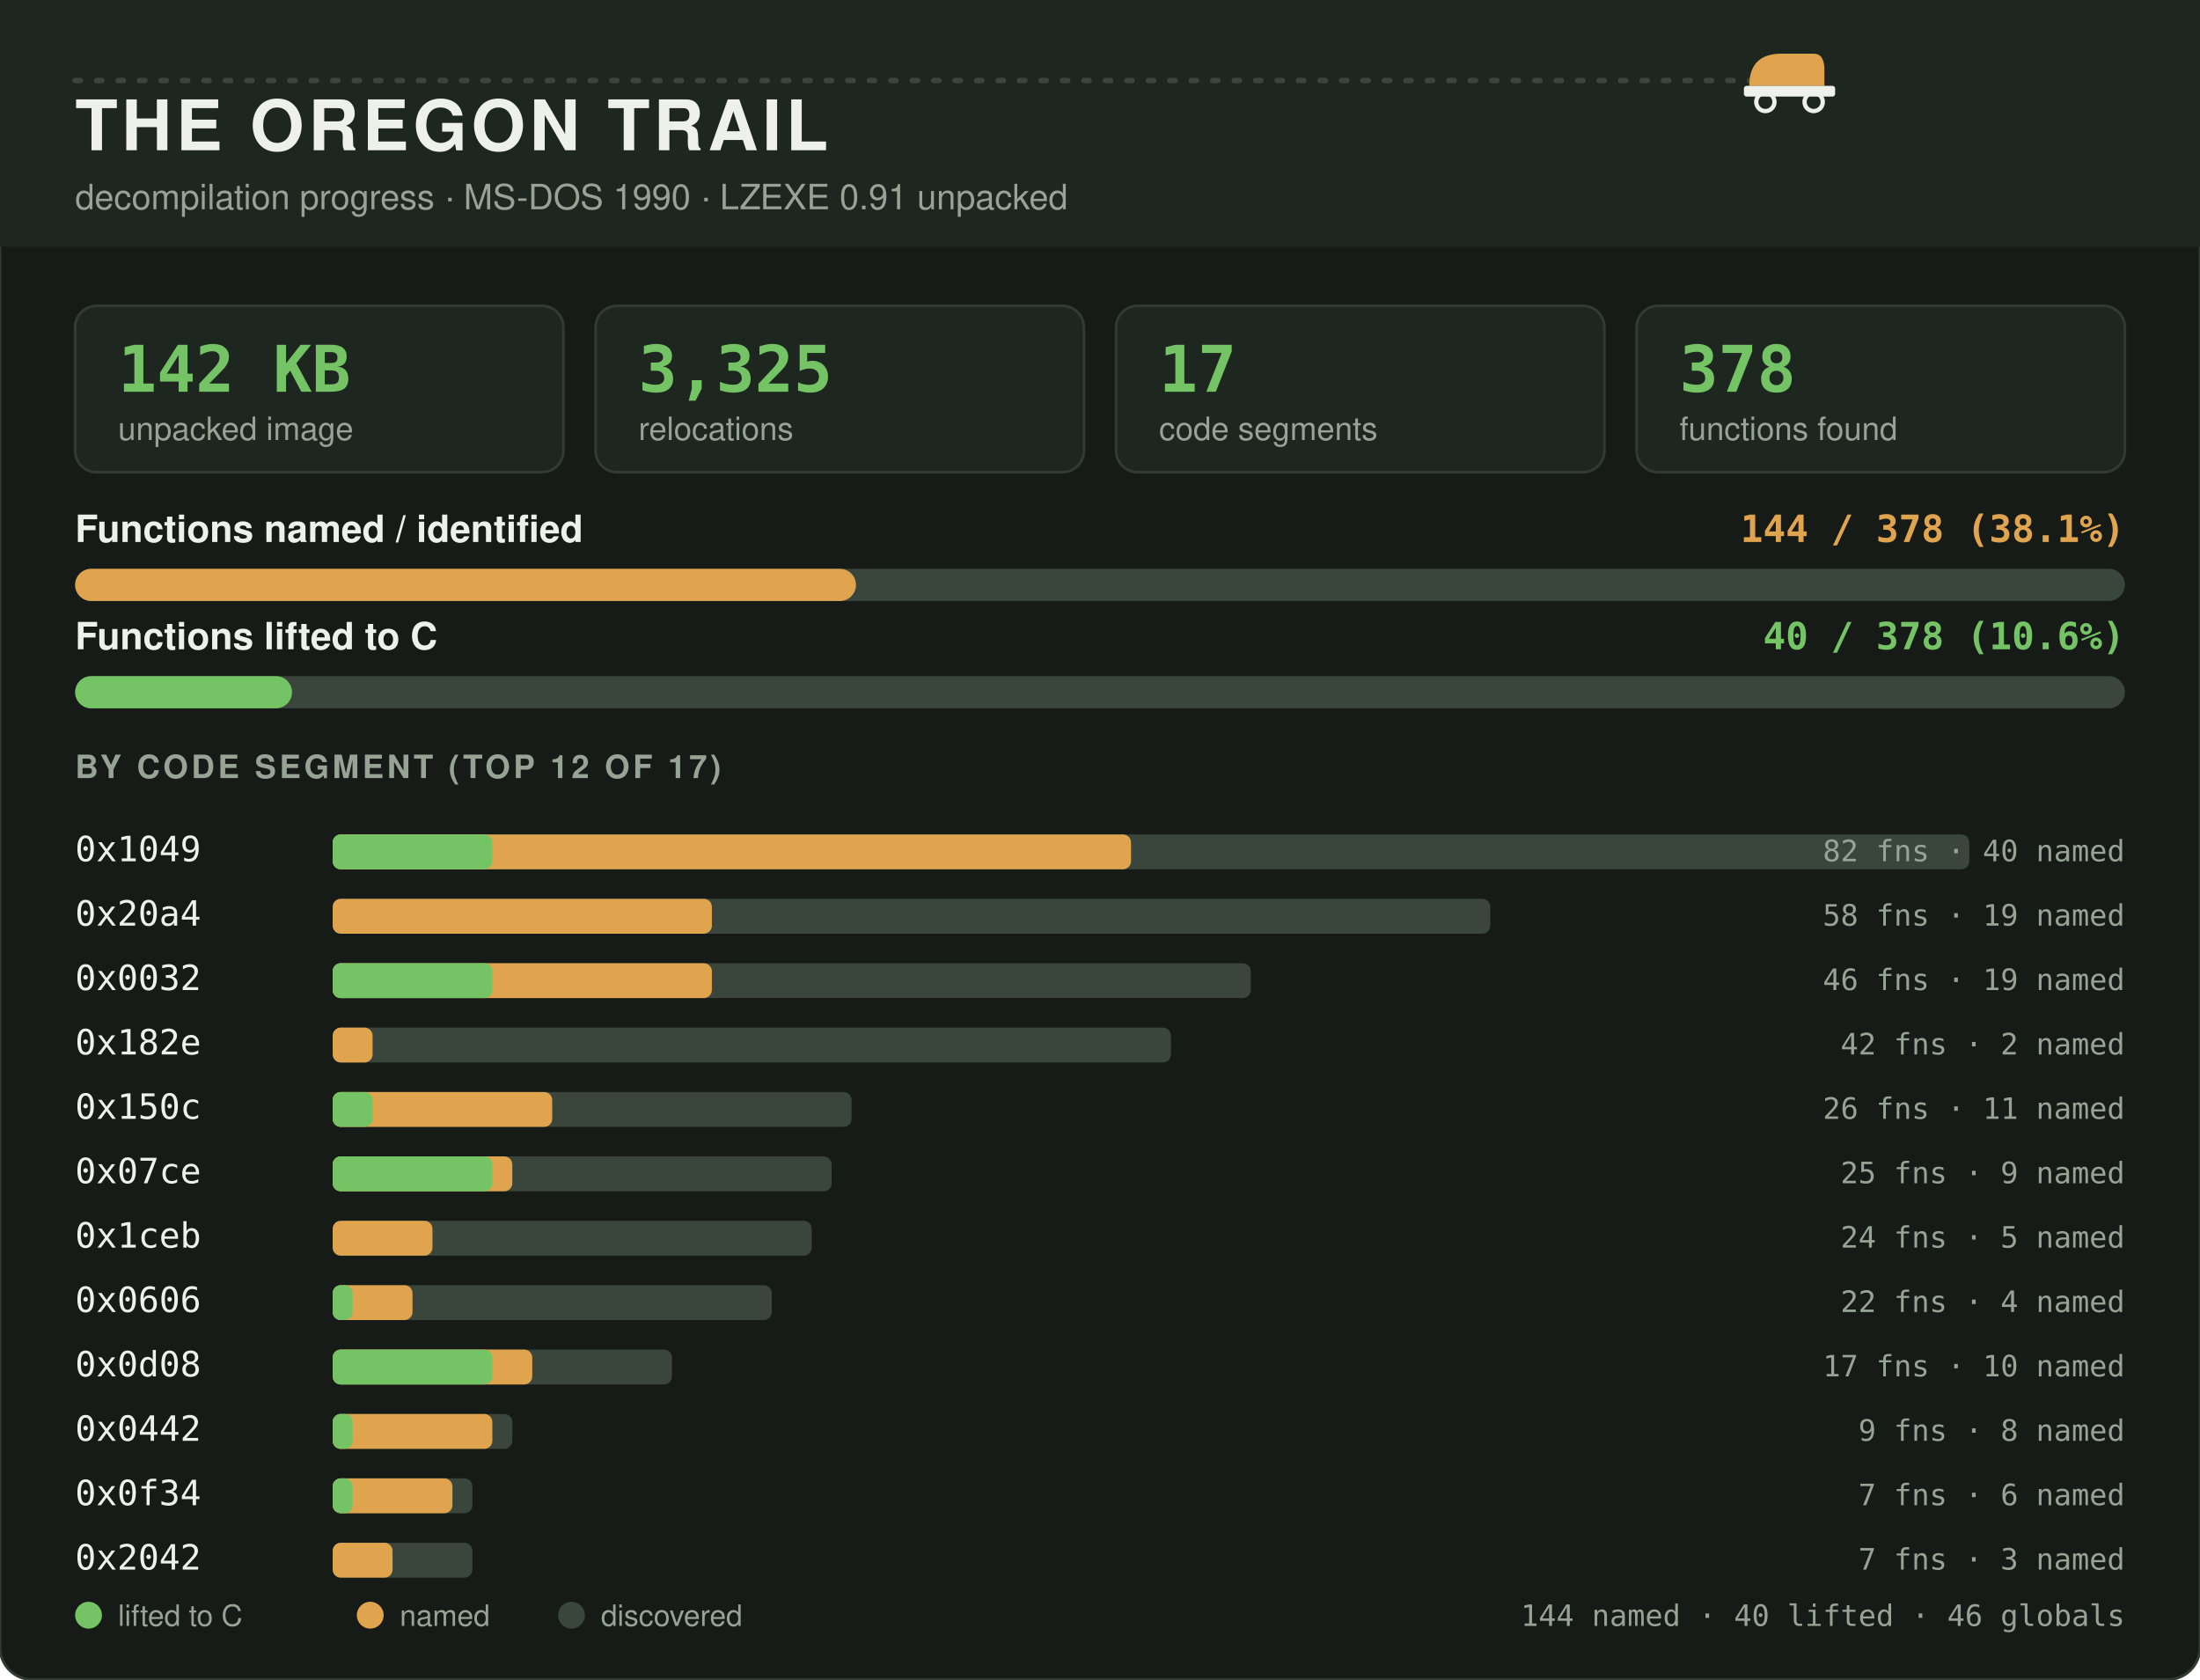
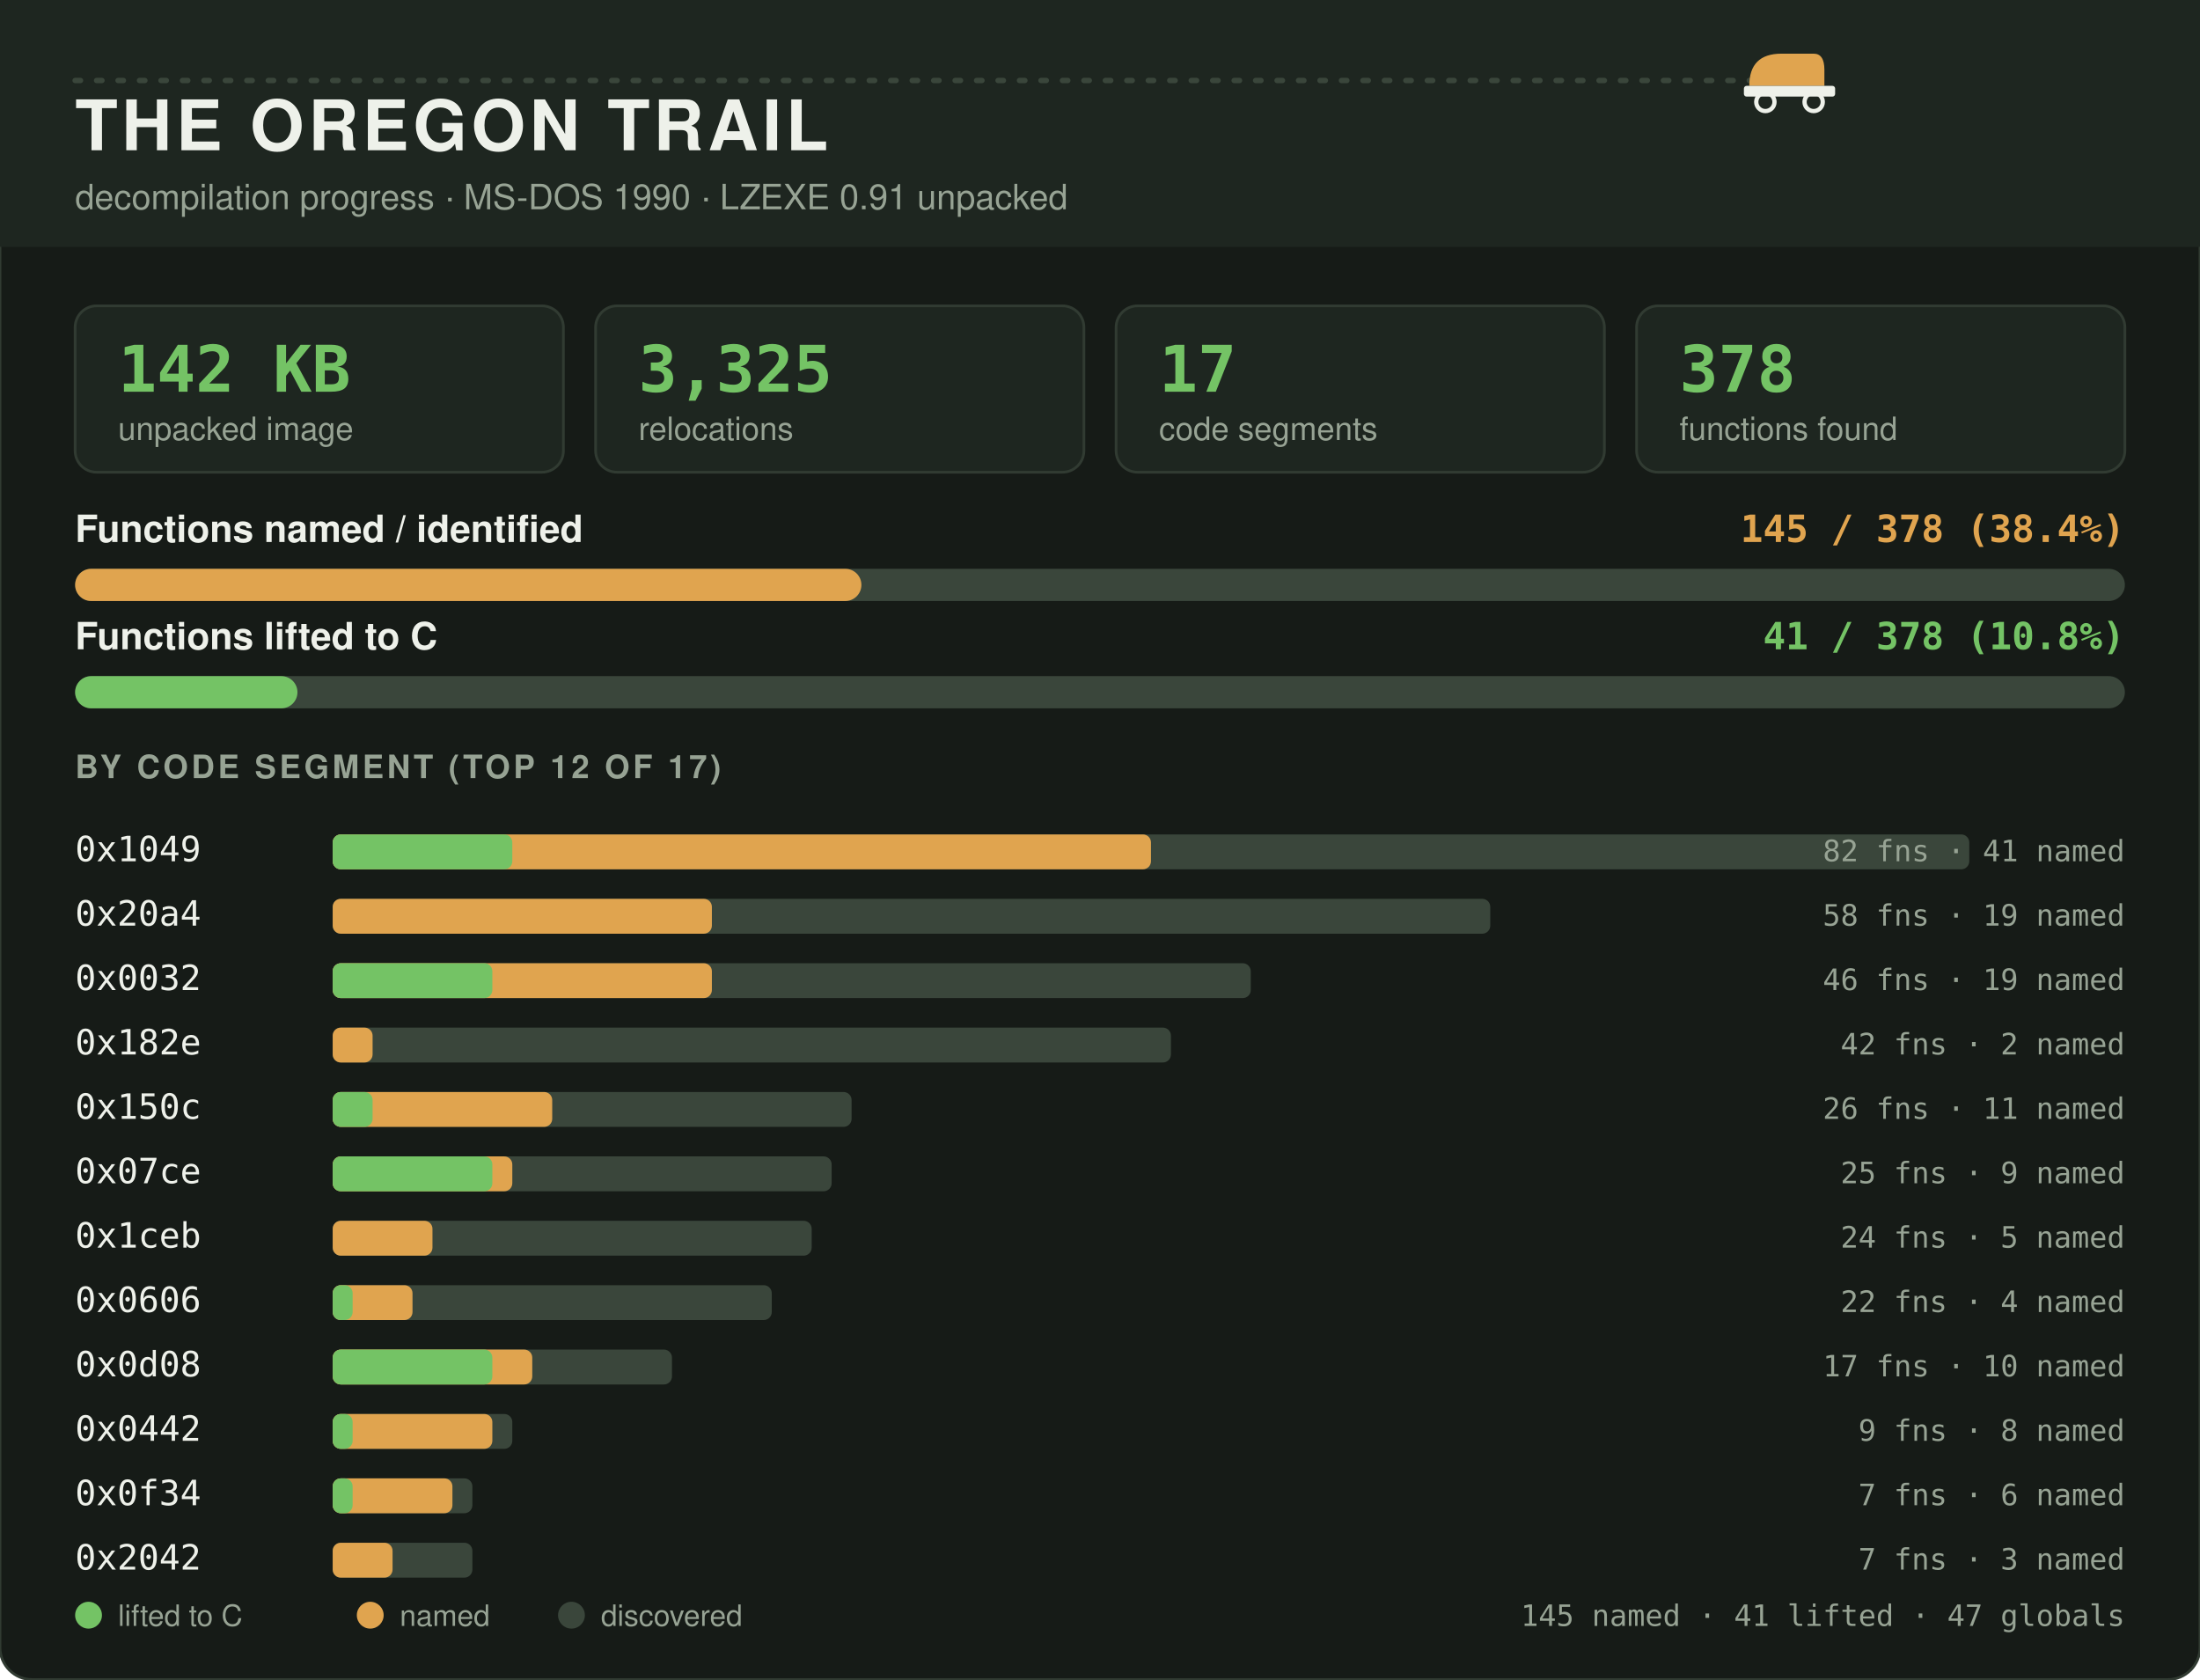
<svg xmlns="http://www.w3.org/2000/svg" width="820" height="626" viewBox="0 0 820 626" font-family="sans-serif">
  <rect x="0" y="0" width="820" height="626" rx="12" fill="#161b17" stroke="#313b32" stroke-width="1" />
  <rect x="0" y="0" width="820" height="92" rx="0" fill="#1e2620" />
  <line x1="28" y1="30" x2="670" y2="30" stroke="#3a463b" stroke-width="2" stroke-dasharray="2 6" stroke-linecap="round" />
  <g transform="translate(650,18)">
    <path d="M2 14 Q2 2 14 2 L26 2 Q30 2 30 8 L30 14 Z" fill="#e0a44f" />
    <rect x="0" y="14" width="34" height="4" rx="1" fill="#eef1ea" />
    <circle cx="8" cy="20" r="3.4" fill="none" stroke="#eef1ea" stroke-width="1.6" />
    <circle cx="26" cy="20" r="3.4" fill="none" stroke="#eef1ea" stroke-width="1.6" />
  </g>
  <text x="28" y="56" font-family="Segoe UI,Helvetica,Arial,sans-serif" font-size="26" fill="#eef1ea" text-anchor="start" font-weight="700" letter-spacing="1.5">THE OREGON TRAIL</text>
  <text x="28" y="78" font-family="Segoe UI,Helvetica,Arial,sans-serif" font-size="13" fill="#97a394" text-anchor="start" font-weight="400">decompilation progress · MS-DOS 1990 · LZEXE 0.91 unpacked</text>
  <rect x="28.0" y="114" width="182.0" height="62" rx="8" fill="#1e2620" stroke="#313b32" stroke-width="1" />
  <text x="44.0" y="146" font-family="ui-monospace,Consolas,monospace" font-size="24" fill="#74c365" text-anchor="start" font-weight="700">142 KB</text>
  <text x="44.0" y="164" font-family="Segoe UI,Helvetica,Arial,sans-serif" font-size="12" fill="#97a394" text-anchor="start" font-weight="400">unpacked image</text>
  <rect x="222.0" y="114" width="182.0" height="62" rx="8" fill="#1e2620" stroke="#313b32" stroke-width="1" />
  <text x="238.0" y="146" font-family="ui-monospace,Consolas,monospace" font-size="24" fill="#74c365" text-anchor="start" font-weight="700">3,325</text>
  <text x="238.0" y="164" font-family="Segoe UI,Helvetica,Arial,sans-serif" font-size="12" fill="#97a394" text-anchor="start" font-weight="400">relocations</text>
  <rect x="416.0" y="114" width="182.0" height="62" rx="8" fill="#1e2620" stroke="#313b32" stroke-width="1" />
  <text x="432.0" y="146" font-family="ui-monospace,Consolas,monospace" font-size="24" fill="#74c365" text-anchor="start" font-weight="700">17</text>
  <text x="432.0" y="164" font-family="Segoe UI,Helvetica,Arial,sans-serif" font-size="12" fill="#97a394" text-anchor="start" font-weight="400">code segments</text>
  <rect x="610.0" y="114" width="182.0" height="62" rx="8" fill="#1e2620" stroke="#313b32" stroke-width="1" />
  <text x="626.0" y="146" font-family="ui-monospace,Consolas,monospace" font-size="24" fill="#74c365" text-anchor="start" font-weight="700">378</text>
  <text x="626.0" y="164" font-family="Segoe UI,Helvetica,Arial,sans-serif" font-size="12" fill="#97a394" text-anchor="start" font-weight="400">functions found</text>
  <text x="28" y="202" font-family="Segoe UI,Helvetica,Arial,sans-serif" font-size="14" fill="#eef1ea" text-anchor="start" font-weight="600">Functions named / identified</text>
-   <text x="792" y="202" font-family="ui-monospace,Consolas,monospace" font-size="14" fill="#e0a44f" text-anchor="end" font-weight="700">144 / 378  (38.1%)</text>
+   <text x="792" y="202" font-family="ui-monospace,Consolas,monospace" font-size="14" fill="#e0a44f" text-anchor="end" font-weight="700">145 / 378  (38.4%)</text>
  <rect x="28" y="212" width="764" height="12" rx="6" fill="#3a463b" />
-   <rect x="28" y="212" width="291.048" height="12" rx="6" fill="#e0a44f" />
+   <rect x="28" y="212" width="293.069" height="12" rx="6" fill="#e0a44f" />
  <text x="28" y="242" font-family="Segoe UI,Helvetica,Arial,sans-serif" font-size="14" fill="#eef1ea" text-anchor="start" font-weight="600">Functions lifted to C</text>
-   <text x="792" y="242" font-family="ui-monospace,Consolas,monospace" font-size="14" fill="#74c365" text-anchor="end" font-weight="700">40 / 378  (10.6%)</text>
+   <text x="792" y="242" font-family="ui-monospace,Consolas,monospace" font-size="14" fill="#74c365" text-anchor="end" font-weight="700">41 / 378  (10.8%)</text>
  <rect x="28" y="252" width="764" height="12" rx="6" fill="#3a463b" />
-   <rect x="28" y="252" width="80.847" height="12" rx="6" fill="#74c365" />
+   <rect x="28" y="252" width="82.868" height="12" rx="6" fill="#74c365" />
  <text x="28" y="290" font-family="Segoe UI,Helvetica,Arial,sans-serif" font-size="12" fill="#97a394" text-anchor="start" font-weight="700" letter-spacing="1.2">BY CODE SEGMENT  (TOP 12 OF 17)</text>
  <text x="28" y="321" font-family="ui-monospace,Consolas,monospace" font-size="13" fill="#eef1ea" text-anchor="start" font-weight="400">0x1049</text>
  <rect x="124" y="311" width="610.0" height="13" rx="3" fill="#3a463b" />
-   <rect x="124" y="311" width="297.561" height="13" rx="3" fill="#e0a44f" />
-   <rect x="124" y="311" width="59.512" height="13" rx="3" fill="#74c365" />
-   <text x="792" y="321" font-family="ui-monospace,Consolas,monospace" font-size="11" fill="#97a394" text-anchor="end" font-weight="400">82 fns  · 40 named</text>
+   <rect x="124" y="311" width="305.0" height="13" rx="3" fill="#e0a44f" />
+   <rect x="124" y="311" width="66.951" height="13" rx="3" fill="#74c365" />
+   <text x="792" y="321" font-family="ui-monospace,Consolas,monospace" font-size="11" fill="#97a394" text-anchor="end" font-weight="400">82 fns  · 41 named</text>
  <text x="28" y="345" font-family="ui-monospace,Consolas,monospace" font-size="13" fill="#eef1ea" text-anchor="start" font-weight="400">0x20a4</text>
  <rect x="124" y="335" width="431.463" height="13" rx="3" fill="#3a463b" />
  <rect x="124" y="335" width="141.341" height="13" rx="3" fill="#e0a44f" />
  <text x="792" y="345" font-family="ui-monospace,Consolas,monospace" font-size="11" fill="#97a394" text-anchor="end" font-weight="400">58 fns  · 19 named</text>
  <text x="28" y="369" font-family="ui-monospace,Consolas,monospace" font-size="13" fill="#eef1ea" text-anchor="start" font-weight="400">0x0032</text>
  <rect x="124" y="359" width="342.195" height="13" rx="3" fill="#3a463b" />
  <rect x="124" y="359" width="141.341" height="13" rx="3" fill="#e0a44f" />
  <rect x="124" y="359" width="59.512" height="13" rx="3" fill="#74c365" />
  <text x="792" y="369" font-family="ui-monospace,Consolas,monospace" font-size="11" fill="#97a394" text-anchor="end" font-weight="400">46 fns  · 19 named</text>
  <text x="28" y="393" font-family="ui-monospace,Consolas,monospace" font-size="13" fill="#eef1ea" text-anchor="start" font-weight="400">0x182e</text>
  <rect x="124" y="383" width="312.439" height="13" rx="3" fill="#3a463b" />
  <rect x="124" y="383" width="14.878" height="13" rx="3" fill="#e0a44f" />
  <text x="792" y="393" font-family="ui-monospace,Consolas,monospace" font-size="11" fill="#97a394" text-anchor="end" font-weight="400">42 fns  · 2 named</text>
  <text x="28" y="417" font-family="ui-monospace,Consolas,monospace" font-size="13" fill="#eef1ea" text-anchor="start" font-weight="400">0x150c</text>
  <rect x="124" y="407" width="193.415" height="13" rx="3" fill="#3a463b" />
  <rect x="124" y="407" width="81.829" height="13" rx="3" fill="#e0a44f" />
  <rect x="124" y="407" width="14.878" height="13" rx="3" fill="#74c365" />
  <text x="792" y="417" font-family="ui-monospace,Consolas,monospace" font-size="11" fill="#97a394" text-anchor="end" font-weight="400">26 fns  · 11 named</text>
  <text x="28" y="441" font-family="ui-monospace,Consolas,monospace" font-size="13" fill="#eef1ea" text-anchor="start" font-weight="400">0x07ce</text>
  <rect x="124" y="431" width="185.976" height="13" rx="3" fill="#3a463b" />
  <rect x="124" y="431" width="66.951" height="13" rx="3" fill="#e0a44f" />
  <rect x="124" y="431" width="59.512" height="13" rx="3" fill="#74c365" />
  <text x="792" y="441" font-family="ui-monospace,Consolas,monospace" font-size="11" fill="#97a394" text-anchor="end" font-weight="400">25 fns  · 9 named</text>
  <text x="28" y="465" font-family="ui-monospace,Consolas,monospace" font-size="13" fill="#eef1ea" text-anchor="start" font-weight="400">0x1ceb</text>
  <rect x="124" y="455" width="178.537" height="13" rx="3" fill="#3a463b" />
  <rect x="124" y="455" width="37.195" height="13" rx="3" fill="#e0a44f" />
  <text x="792" y="465" font-family="ui-monospace,Consolas,monospace" font-size="11" fill="#97a394" text-anchor="end" font-weight="400">24 fns  · 5 named</text>
  <text x="28" y="489" font-family="ui-monospace,Consolas,monospace" font-size="13" fill="#eef1ea" text-anchor="start" font-weight="400">0x0606</text>
  <rect x="124" y="479" width="163.659" height="13" rx="3" fill="#3a463b" />
  <rect x="124" y="479" width="29.756" height="13" rx="3" fill="#e0a44f" />
  <rect x="124" y="479" width="7.439" height="13" rx="3" fill="#74c365" />
  <text x="792" y="489" font-family="ui-monospace,Consolas,monospace" font-size="11" fill="#97a394" text-anchor="end" font-weight="400">22 fns  · 4 named</text>
  <text x="28" y="513" font-family="ui-monospace,Consolas,monospace" font-size="13" fill="#eef1ea" text-anchor="start" font-weight="400">0x0d08</text>
  <rect x="124" y="503" width="126.463" height="13" rx="3" fill="#3a463b" />
  <rect x="124" y="503" width="74.39" height="13" rx="3" fill="#e0a44f" />
  <rect x="124" y="503" width="59.512" height="13" rx="3" fill="#74c365" />
  <text x="792" y="513" font-family="ui-monospace,Consolas,monospace" font-size="11" fill="#97a394" text-anchor="end" font-weight="400">17 fns  · 10 named</text>
  <text x="28" y="537" font-family="ui-monospace,Consolas,monospace" font-size="13" fill="#eef1ea" text-anchor="start" font-weight="400">0x0442</text>
  <rect x="124" y="527" width="66.951" height="13" rx="3" fill="#3a463b" />
  <rect x="124" y="527" width="59.512" height="13" rx="3" fill="#e0a44f" />
  <rect x="124" y="527" width="7.439" height="13" rx="3" fill="#74c365" />
  <text x="792" y="537" font-family="ui-monospace,Consolas,monospace" font-size="11" fill="#97a394" text-anchor="end" font-weight="400">9 fns  · 8 named</text>
  <text x="28" y="561" font-family="ui-monospace,Consolas,monospace" font-size="13" fill="#eef1ea" text-anchor="start" font-weight="400">0x0f34</text>
  <rect x="124" y="551" width="52.073" height="13" rx="3" fill="#3a463b" />
  <rect x="124" y="551" width="44.634" height="13" rx="3" fill="#e0a44f" />
  <rect x="124" y="551" width="7.439" height="13" rx="3" fill="#74c365" />
  <text x="792" y="561" font-family="ui-monospace,Consolas,monospace" font-size="11" fill="#97a394" text-anchor="end" font-weight="400">7 fns  · 6 named</text>
  <text x="28" y="585" font-family="ui-monospace,Consolas,monospace" font-size="13" fill="#eef1ea" text-anchor="start" font-weight="400">0x2042</text>
  <rect x="124" y="575" width="52.073" height="13" rx="3" fill="#3a463b" />
  <rect x="124" y="575" width="22.317" height="13" rx="3" fill="#e0a44f" />
  <text x="792" y="585" font-family="ui-monospace,Consolas,monospace" font-size="11" fill="#97a394" text-anchor="end" font-weight="400">7 fns  · 3 named</text>
  <circle cx="33" cy="602" r="5" fill="#74c365" />
  <text x="44" y="606" font-family="Segoe UI,Helvetica,Arial,sans-serif" font-size="11" fill="#97a394" text-anchor="start" font-weight="400">lifted to C</text>
  <circle cx="138" cy="602" r="5" fill="#e0a44f" />
  <text x="149" y="606" font-family="Segoe UI,Helvetica,Arial,sans-serif" font-size="11" fill="#97a394" text-anchor="start" font-weight="400">named</text>
  <circle cx="213" cy="602" r="5" fill="#3a463b" />
  <text x="224" y="606" font-family="Segoe UI,Helvetica,Arial,sans-serif" font-size="11" fill="#97a394" text-anchor="start" font-weight="400">discovered</text>
-   <text x="792" y="606" font-family="ui-monospace,Consolas,monospace" font-size="11" fill="#97a394" text-anchor="end" font-weight="400">144 named · 40 lifted · 46 globals</text>
+   <text x="792" y="606" font-family="ui-monospace,Consolas,monospace" font-size="11" fill="#97a394" text-anchor="end" font-weight="400">145 named · 41 lifted · 47 globals</text>
</svg>
